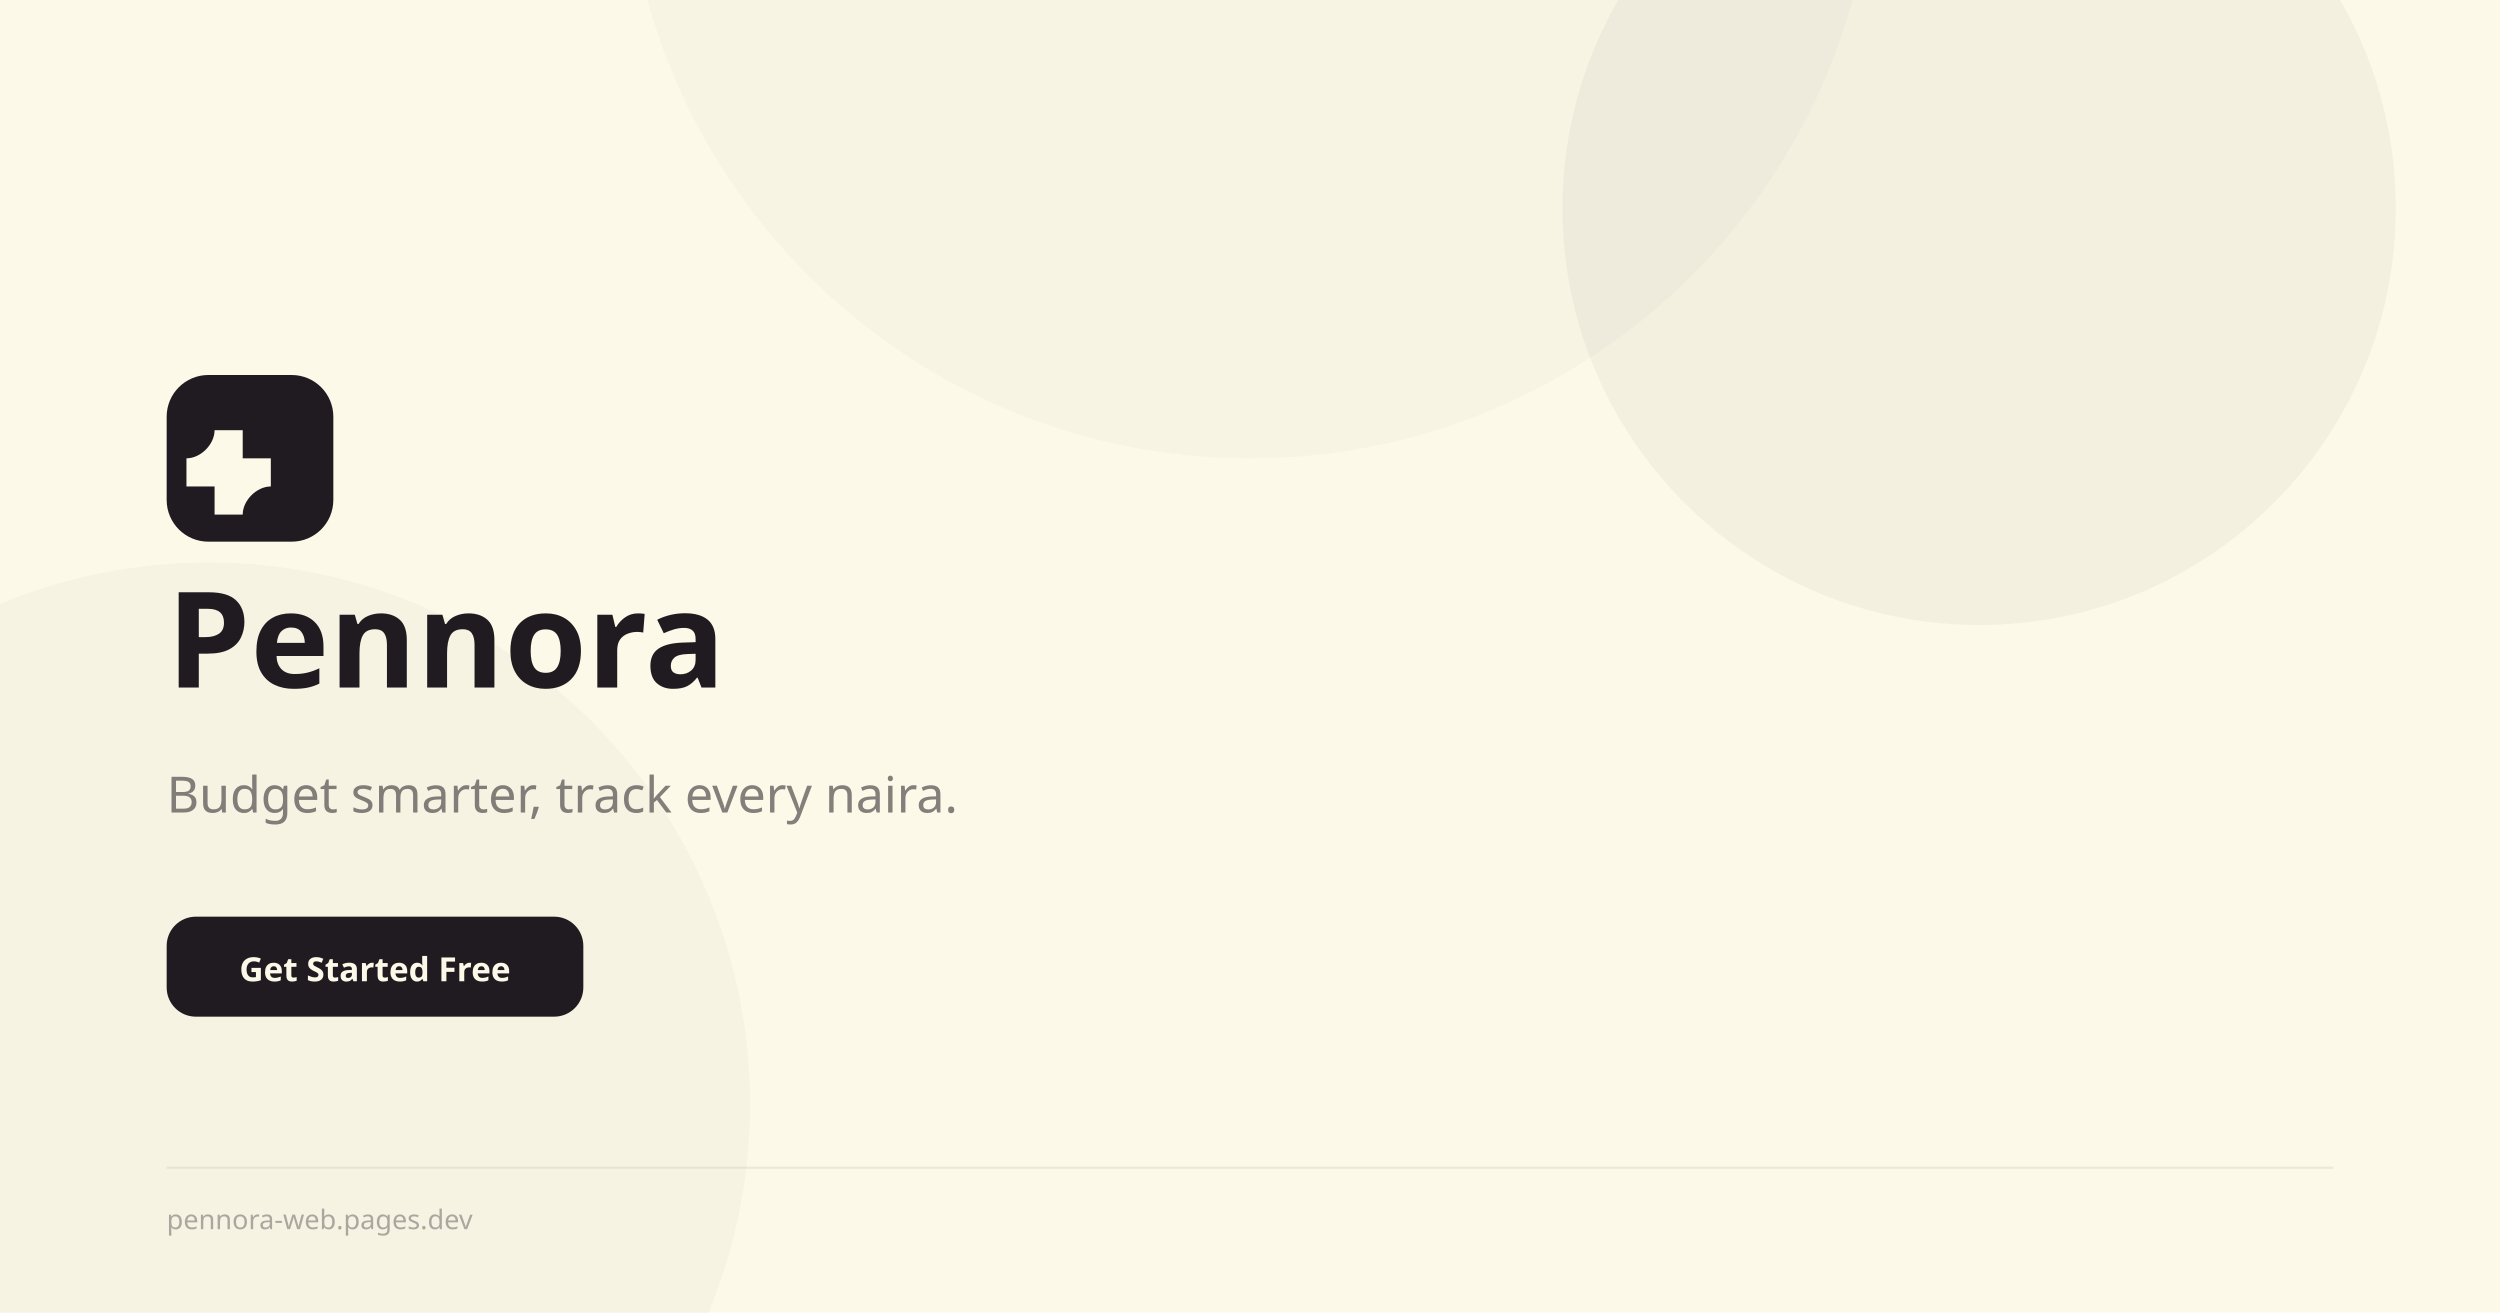
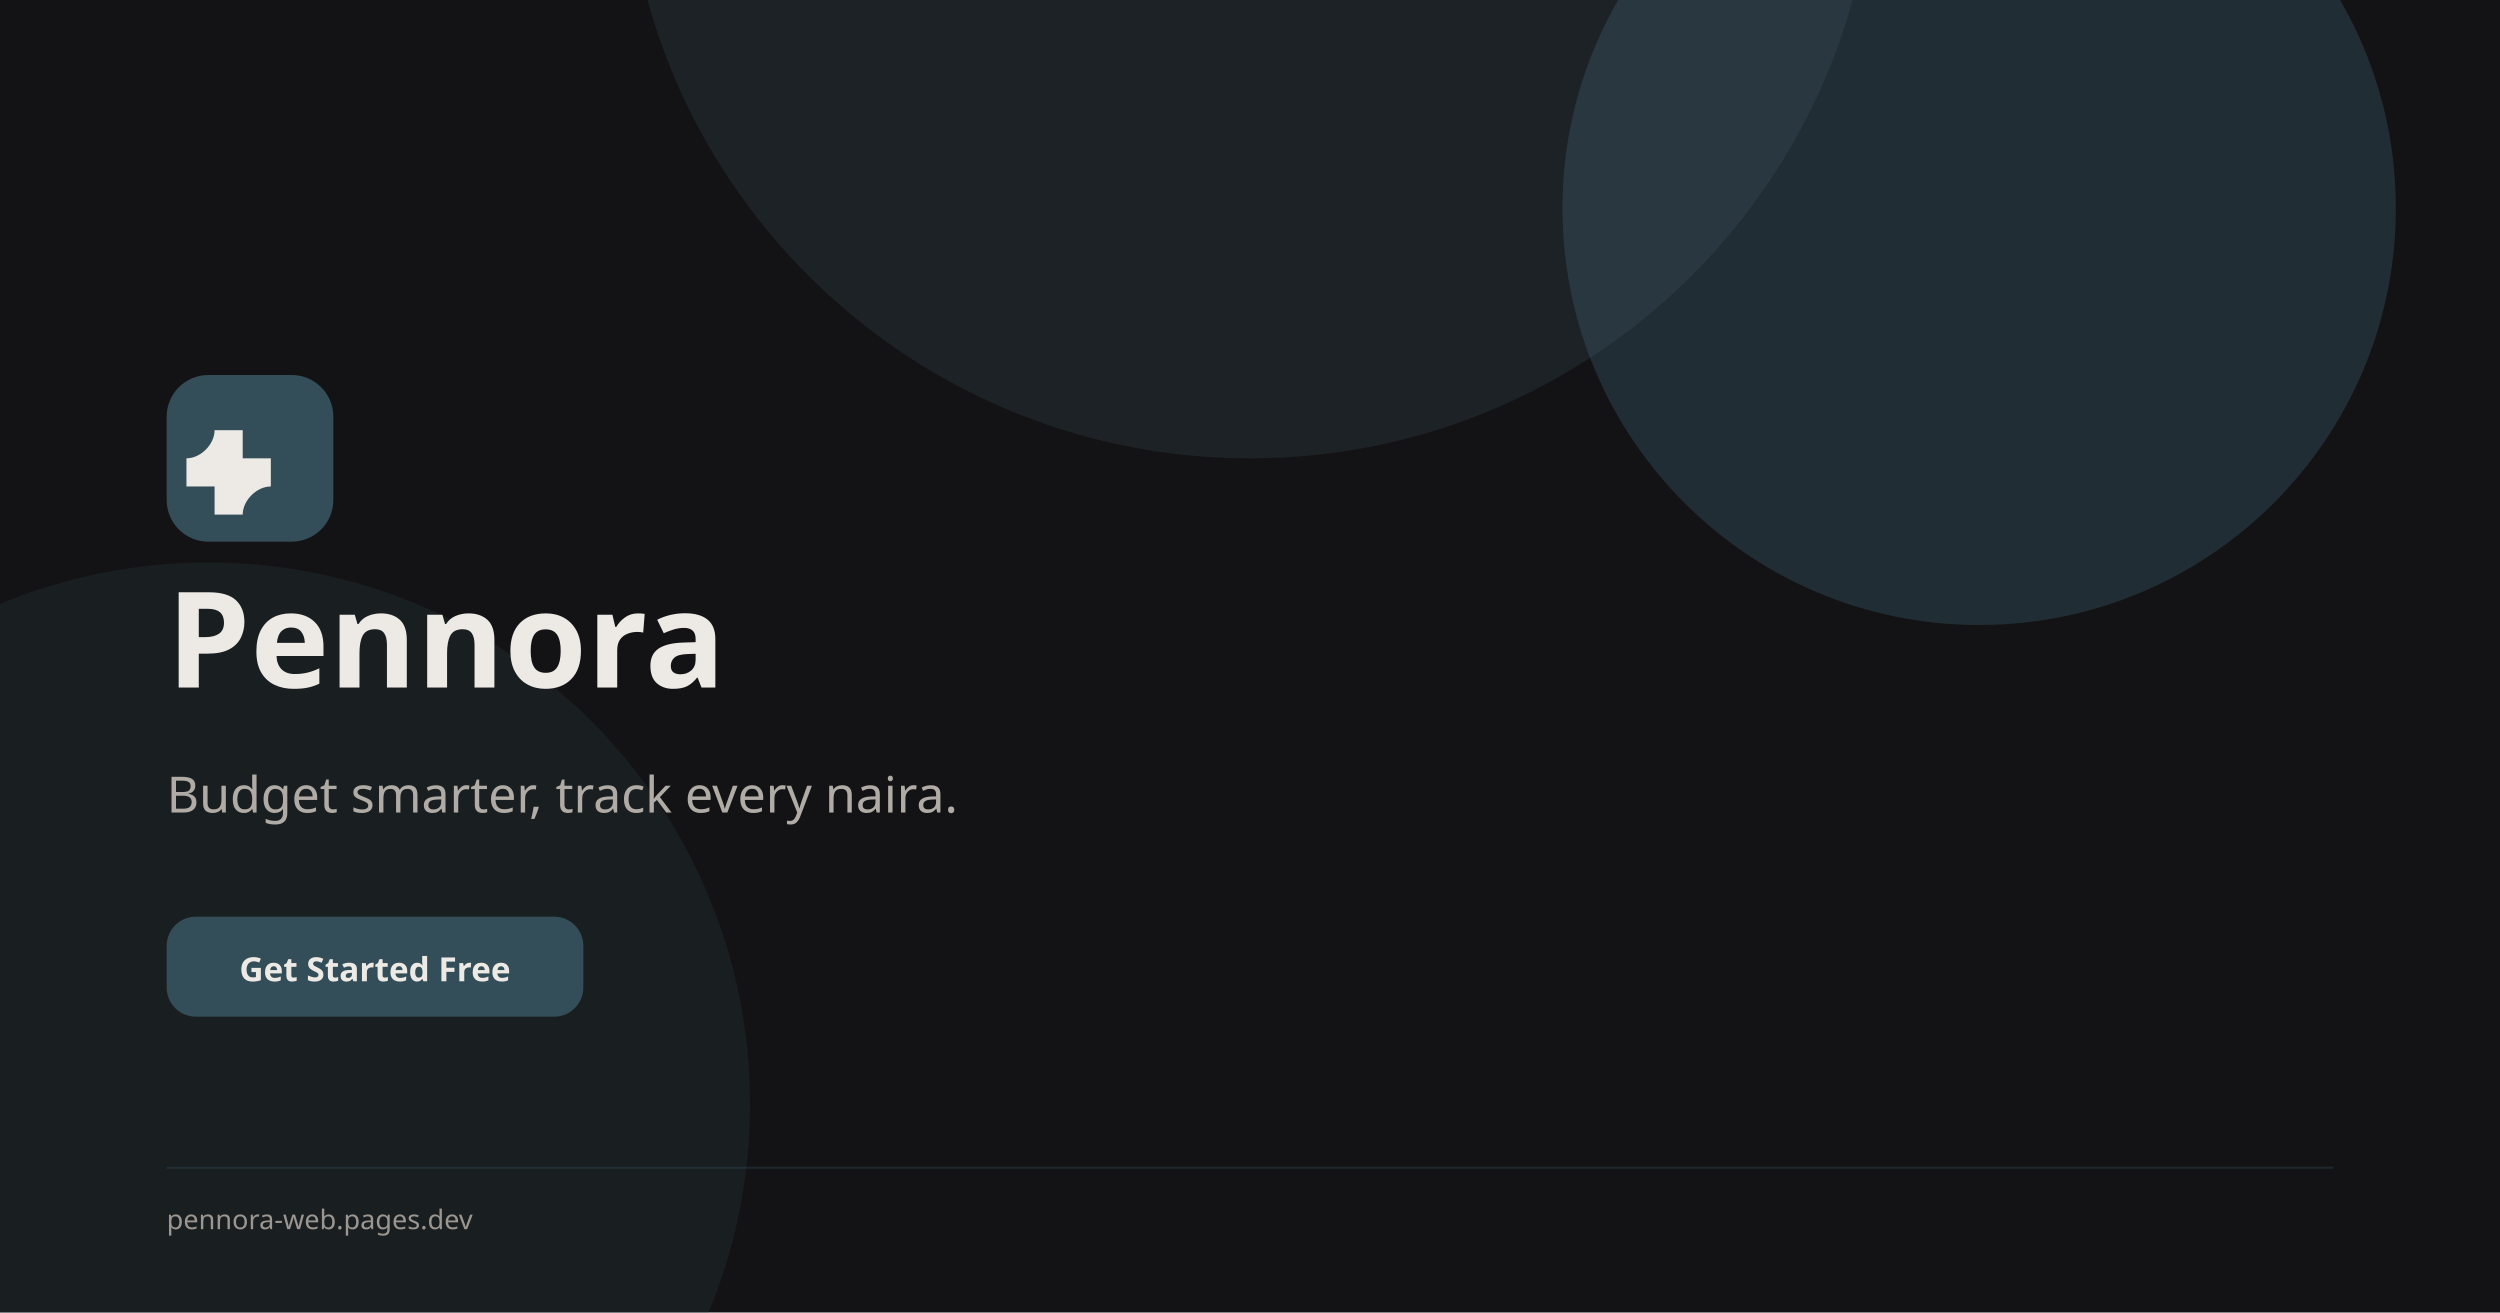
<svg xmlns="http://www.w3.org/2000/svg" width="1200" height="630" viewBox="0 0 1200 630" fill="none">
-   <rect width="1200" height="630" fill="#FCF9E8" />
-   <circle cx="950" cy="100" r="200" fill="#201B21" opacity="0.04" />
-   <circle cx="100" cy="530" r="260" fill="#201B21" opacity="0.03" />
-   <circle cx="600" cy="-80" r="300" fill="#201B21" opacity="0.025" />
-   <rect x="80" y="180" width="80" height="80" rx="20" fill="#201B21" />
-   <path d="M130 220H116.5V206.5H103C103 213.3 96.3 220 89.5 220V233.5H103V247H116.5C116.5 240.2 123.2 233.5 130 233.5V220Z" fill="#FCF9E8" />
-   <text x="80" y="330" font-family="Raleway, system-ui, sans-serif" font-size="64" font-weight="800" fill="#201B21">Pennora</text>
-   <text x="80" y="390" font-family="Raleway, system-ui, sans-serif" font-size="24" font-weight="500" fill="#201B21" opacity="0.55">Budget smarter, track every naira.</text>
-   <rect x="80" y="440" width="200" height="48" rx="14" fill="#201B21" />
-   <text x="180" y="471" text-anchor="middle" font-family="Raleway, system-ui, sans-serif" font-size="16" font-weight="600" fill="#FCF9E8">Get Started Free</text>
-   <rect x="80" y="560" width="1040" height="1" fill="#201B21" opacity="0.08" />
-   <text x="80" y="590" font-family="Raleway, system-ui, sans-serif" font-size="13" font-weight="500" fill="#201B21" opacity="0.35">pennora-web.pages.dev</text>
+   <rect width="1200" height="630" fill="#131315" />
+   <circle cx="950" cy="100" r="200" fill="#334E58" opacity="0.45" />
+   <circle cx="100" cy="530" r="260" fill="#334E58" opacity="0.18" />
+   <circle cx="600" cy="-80" r="300" fill="#5a7a86" opacity="0.15" />
+   <rect x="80" y="180" width="80" height="80" rx="20" fill="#334E58" />
+   <path d="M130 220H116.5V206.5H103C103 213.3 96.3 220 89.5 220V233.5H103V247H116.5C116.5 240.2 123.2 233.5 130 233.5V220Z" fill="#EDEAE6" />
+   <text x="80" y="330" font-family="Raleway, system-ui, sans-serif" font-size="64" font-weight="800" fill="#EDEAE6">Pennora</text>
+   <text x="80" y="390" font-family="Raleway, system-ui, sans-serif" font-size="24" font-weight="500" fill="#B0ABA4">Budget smarter, track every naira.</text>
+   <rect x="80" y="440" width="200" height="48" rx="14" fill="#334E58" />
+   <text x="180" y="471" text-anchor="middle" font-family="Raleway, system-ui, sans-serif" font-size="16" font-weight="600" fill="#EDEAE6">Get Started Free</text>
+   <rect x="80" y="560" width="1040" height="1" fill="#334E58" opacity="0.35" />
+   <text x="80" y="590" font-family="Raleway, system-ui, sans-serif" font-size="13" font-weight="500" fill="#9B9690">pennora-web.pages.dev</text>
</svg>
